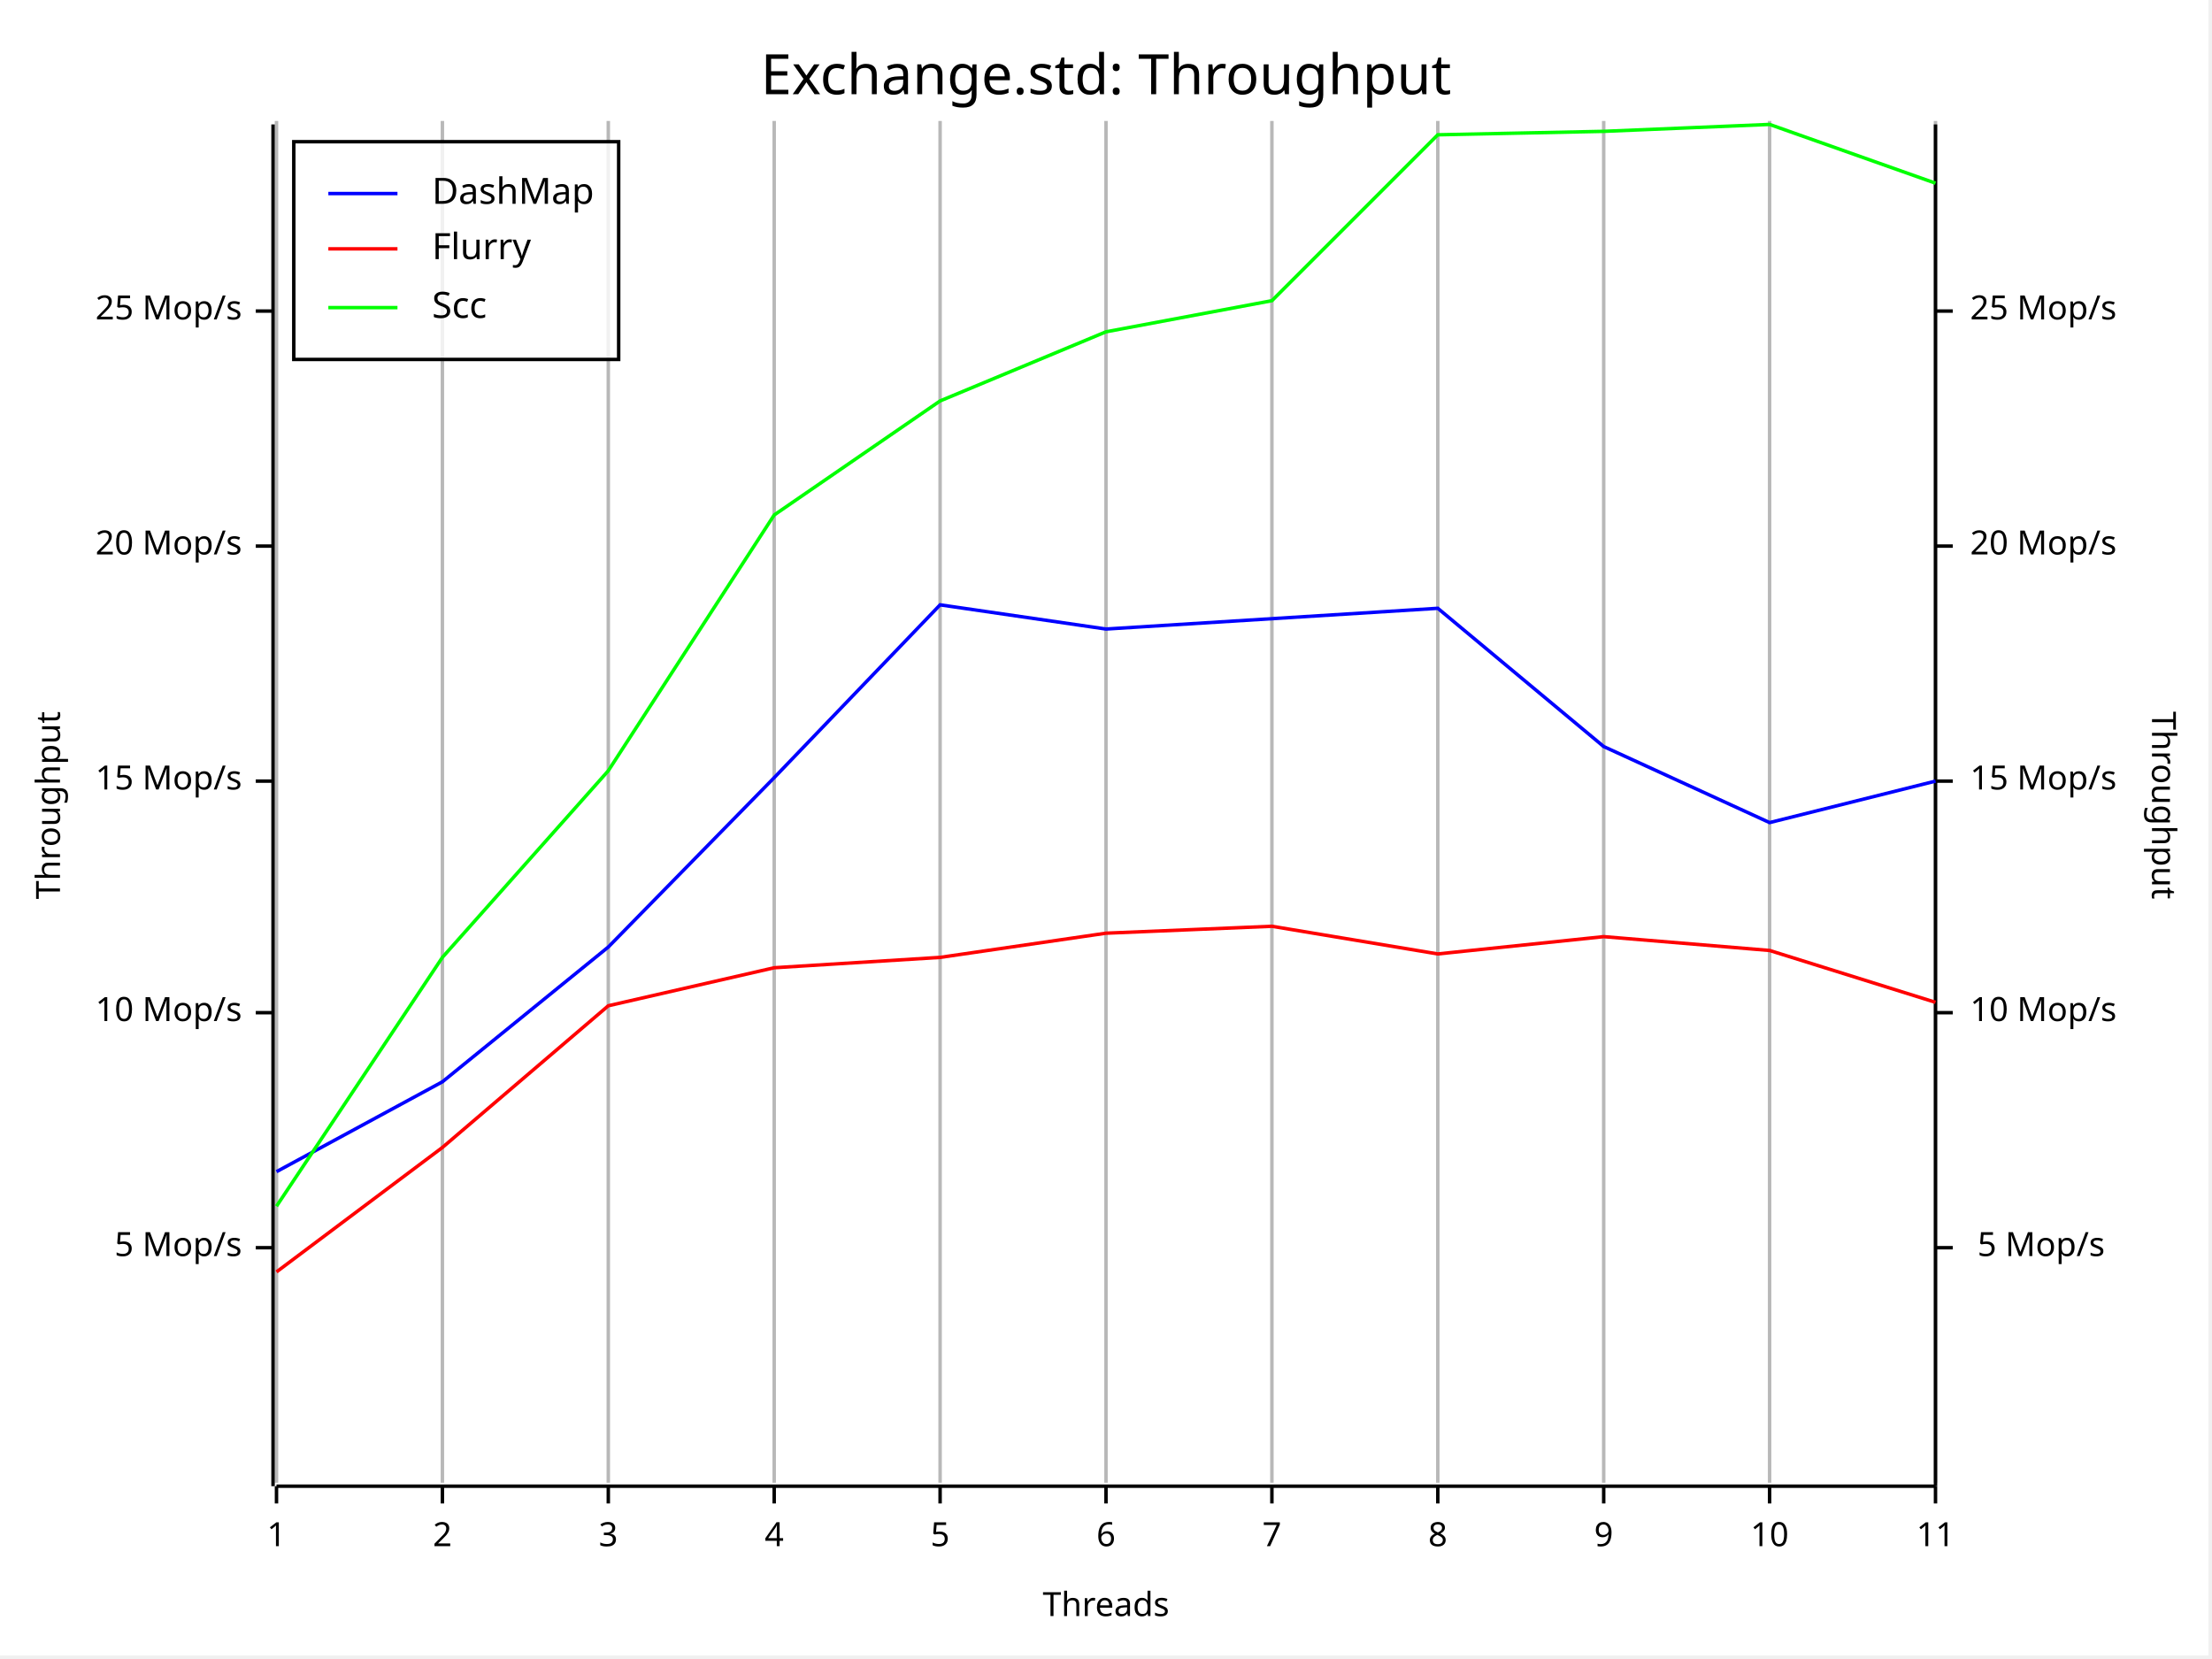
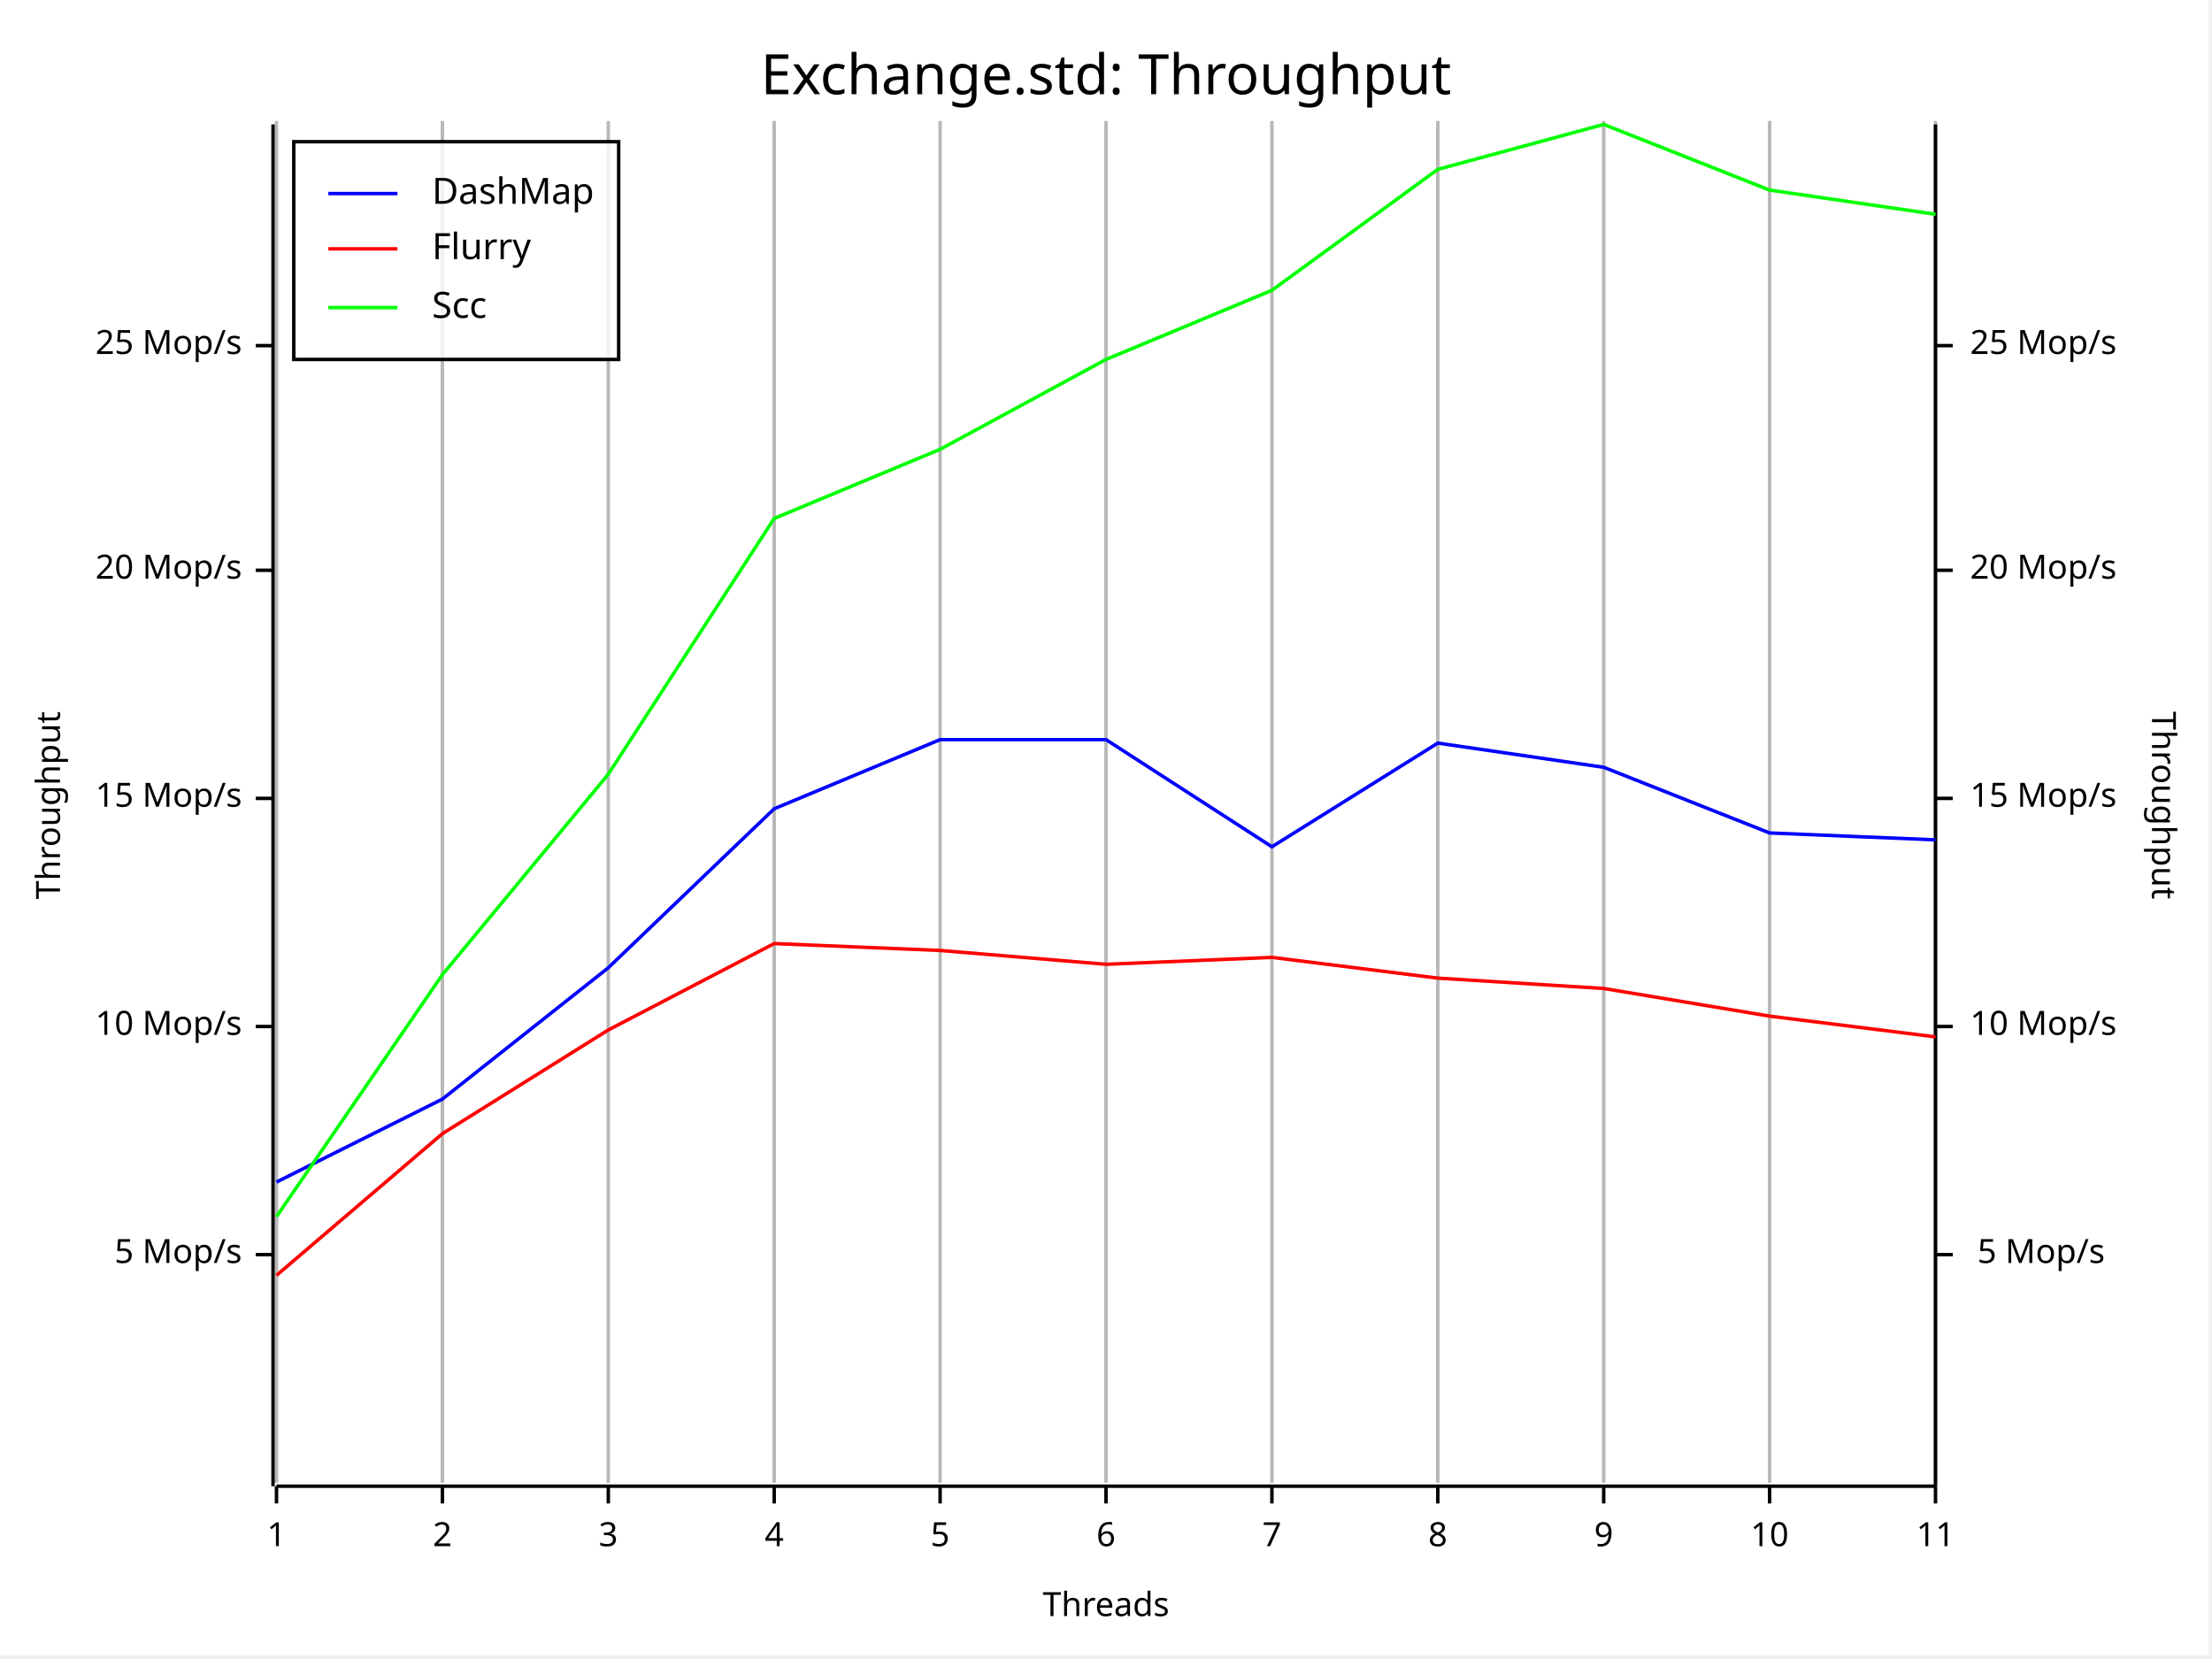
<svg xmlns="http://www.w3.org/2000/svg" width="640" height="480" viewBox="0 0 640 480">
  <rect x="0" y="0" width="639" height="479" opacity="1" fill="#FFFFFF" stroke="none" />
  <text x="320" y="15" dy="0.76em" text-anchor="middle" font-family="Fira Code" font-size="16.129" opacity="1" fill="#000000">
Exchange.std: Throughput
</text>
  <line opacity="0.1" stroke="#000000" stroke-width="1" x1="80" y1="429" x2="80" y2="35" />
  <line opacity="0.1" stroke="#000000" stroke-width="1" x1="128" y1="429" x2="128" y2="35" />
  <line opacity="0.1" stroke="#000000" stroke-width="1" x1="176" y1="429" x2="176" y2="35" />
  <line opacity="0.1" stroke="#000000" stroke-width="1" x1="224" y1="429" x2="224" y2="35" />
  <line opacity="0.1" stroke="#000000" stroke-width="1" x1="272" y1="429" x2="272" y2="35" />
  <line opacity="0.1" stroke="#000000" stroke-width="1" x1="320" y1="429" x2="320" y2="35" />
  <line opacity="0.1" stroke="#000000" stroke-width="1" x1="368" y1="429" x2="368" y2="35" />
  <line opacity="0.1" stroke="#000000" stroke-width="1" x1="416" y1="429" x2="416" y2="35" />
  <line opacity="0.1" stroke="#000000" stroke-width="1" x1="464" y1="429" x2="464" y2="35" />
  <line opacity="0.1" stroke="#000000" stroke-width="1" x1="512" y1="429" x2="512" y2="35" />
  <line opacity="0.1" stroke="#000000" stroke-width="1" x1="560" y1="429" x2="560" y2="35" />
  <text x="10" y="233" dy="0.76em" text-anchor="middle" font-family="sans-serif" font-size="9.677" opacity="1" fill="#000000" transform="rotate(270, 10, 233)">
Throughput
</text>
  <text x="320" y="470" dy="-0.5ex" text-anchor="middle" font-family="sans-serif" font-size="9.677" opacity="1" fill="#000000">
Threads
</text>
  <text x="630" y="233" dy="0.76em" text-anchor="middle" font-family="sans-serif" font-size="9.677" opacity="1" fill="#000000" transform="rotate(90, 630, 233)">
Throughput
</text>
  <line opacity="0.2" stroke="#000000" stroke-width="1" x1="80" y1="429" x2="80" y2="35" />
  <line opacity="0.2" stroke="#000000" stroke-width="1" x1="128" y1="429" x2="128" y2="35" />
  <line opacity="0.2" stroke="#000000" stroke-width="1" x1="176" y1="429" x2="176" y2="35" />
  <line opacity="0.2" stroke="#000000" stroke-width="1" x1="224" y1="429" x2="224" y2="35" />
  <line opacity="0.2" stroke="#000000" stroke-width="1" x1="272" y1="429" x2="272" y2="35" />
  <line opacity="0.2" stroke="#000000" stroke-width="1" x1="320" y1="429" x2="320" y2="35" />
  <line opacity="0.2" stroke="#000000" stroke-width="1" x1="368" y1="429" x2="368" y2="35" />
  <line opacity="0.2" stroke="#000000" stroke-width="1" x1="416" y1="429" x2="416" y2="35" />
  <line opacity="0.2" stroke="#000000" stroke-width="1" x1="464" y1="429" x2="464" y2="35" />
  <line opacity="0.2" stroke="#000000" stroke-width="1" x1="512" y1="429" x2="512" y2="35" />
  <line opacity="0.2" stroke="#000000" stroke-width="1" x1="560" y1="429" x2="560" y2="35" />
  <polyline fill="none" opacity="1" stroke="#000000" stroke-width="1" points="79,36 79,430 " />
-   <text x="70" y="361" dy="0.5ex" text-anchor="end" font-family="sans-serif" font-size="9.677" opacity="1" fill="#000000">
+   <text x="70" y="363" dy="0.5ex" text-anchor="end" font-family="sans-serif" font-size="9.677" opacity="1" fill="#000000">
5 Mop/s
</text>
-   <polyline fill="none" opacity="1" stroke="#000000" stroke-width="1" points="74,361 79,361 " />
-   <text x="70" y="293" dy="0.5ex" text-anchor="end" font-family="sans-serif" font-size="9.677" opacity="1" fill="#000000">
+   <polyline fill="none" opacity="1" stroke="#000000" stroke-width="1" points="74,363 79,363 " />
+   <text x="70" y="297" dy="0.5ex" text-anchor="end" font-family="sans-serif" font-size="9.677" opacity="1" fill="#000000">
10 Mop/s
</text>
-   <polyline fill="none" opacity="1" stroke="#000000" stroke-width="1" points="74,293 79,293 " />
-   <text x="70" y="226" dy="0.5ex" text-anchor="end" font-family="sans-serif" font-size="9.677" opacity="1" fill="#000000">
+   <polyline fill="none" opacity="1" stroke="#000000" stroke-width="1" points="74,297 79,297 " />
+   <text x="70" y="231" dy="0.5ex" text-anchor="end" font-family="sans-serif" font-size="9.677" opacity="1" fill="#000000">
15 Mop/s
</text>
-   <polyline fill="none" opacity="1" stroke="#000000" stroke-width="1" points="74,226 79,226 " />
-   <text x="70" y="158" dy="0.5ex" text-anchor="end" font-family="sans-serif" font-size="9.677" opacity="1" fill="#000000">
+   <polyline fill="none" opacity="1" stroke="#000000" stroke-width="1" points="74,231 79,231 " />
+   <text x="70" y="165" dy="0.5ex" text-anchor="end" font-family="sans-serif" font-size="9.677" opacity="1" fill="#000000">
20 Mop/s
</text>
-   <polyline fill="none" opacity="1" stroke="#000000" stroke-width="1" points="74,158 79,158 " />
-   <text x="70" y="90" dy="0.5ex" text-anchor="end" font-family="sans-serif" font-size="9.677" opacity="1" fill="#000000">
+   <polyline fill="none" opacity="1" stroke="#000000" stroke-width="1" points="74,165 79,165 " />
+   <text x="70" y="100" dy="0.5ex" text-anchor="end" font-family="sans-serif" font-size="9.677" opacity="1" fill="#000000">
25 Mop/s
</text>
-   <polyline fill="none" opacity="1" stroke="#000000" stroke-width="1" points="74,90 79,90 " />
+   <polyline fill="none" opacity="1" stroke="#000000" stroke-width="1" points="74,100 79,100 " />
  <polyline fill="none" opacity="1" stroke="#000000" stroke-width="1" points="80,430 560,430 " />
  <text x="80" y="440" dy="0.76em" text-anchor="middle" font-family="sans-serif" font-size="9.677" opacity="1" fill="#000000">
1
</text>
  <polyline fill="none" opacity="1" stroke="#000000" stroke-width="1" points="80,430 80,435 " />
  <text x="128" y="440" dy="0.76em" text-anchor="middle" font-family="sans-serif" font-size="9.677" opacity="1" fill="#000000">
2
</text>
  <polyline fill="none" opacity="1" stroke="#000000" stroke-width="1" points="128,430 128,435 " />
  <text x="176" y="440" dy="0.76em" text-anchor="middle" font-family="sans-serif" font-size="9.677" opacity="1" fill="#000000">
3
</text>
  <polyline fill="none" opacity="1" stroke="#000000" stroke-width="1" points="176,430 176,435 " />
  <text x="224" y="440" dy="0.76em" text-anchor="middle" font-family="sans-serif" font-size="9.677" opacity="1" fill="#000000">
4
</text>
  <polyline fill="none" opacity="1" stroke="#000000" stroke-width="1" points="224,430 224,435 " />
  <text x="272" y="440" dy="0.76em" text-anchor="middle" font-family="sans-serif" font-size="9.677" opacity="1" fill="#000000">
5
</text>
  <polyline fill="none" opacity="1" stroke="#000000" stroke-width="1" points="272,430 272,435 " />
  <text x="320" y="440" dy="0.76em" text-anchor="middle" font-family="sans-serif" font-size="9.677" opacity="1" fill="#000000">
6
</text>
  <polyline fill="none" opacity="1" stroke="#000000" stroke-width="1" points="320,430 320,435 " />
  <text x="368" y="440" dy="0.76em" text-anchor="middle" font-family="sans-serif" font-size="9.677" opacity="1" fill="#000000">
7
</text>
  <polyline fill="none" opacity="1" stroke="#000000" stroke-width="1" points="368,430 368,435 " />
  <text x="416" y="440" dy="0.76em" text-anchor="middle" font-family="sans-serif" font-size="9.677" opacity="1" fill="#000000">
8
</text>
  <polyline fill="none" opacity="1" stroke="#000000" stroke-width="1" points="416,430 416,435 " />
  <text x="464" y="440" dy="0.76em" text-anchor="middle" font-family="sans-serif" font-size="9.677" opacity="1" fill="#000000">
9
</text>
  <polyline fill="none" opacity="1" stroke="#000000" stroke-width="1" points="464,430 464,435 " />
  <text x="512" y="440" dy="0.76em" text-anchor="middle" font-family="sans-serif" font-size="9.677" opacity="1" fill="#000000">
10
</text>
  <polyline fill="none" opacity="1" stroke="#000000" stroke-width="1" points="512,430 512,435 " />
  <text x="560" y="440" dy="0.76em" text-anchor="middle" font-family="sans-serif" font-size="9.677" opacity="1" fill="#000000">
11
</text>
  <polyline fill="none" opacity="1" stroke="#000000" stroke-width="1" points="560,430 560,435 " />
  <polyline fill="none" opacity="1" stroke="#000000" stroke-width="1" points="560,36 560,430 " />
-   <text x="609" y="361" dy="0.5ex" text-anchor="end" font-family="sans-serif" font-size="9.677" opacity="1" fill="#000000">
+   <text x="609" y="363" dy="0.5ex" text-anchor="end" font-family="sans-serif" font-size="9.677" opacity="1" fill="#000000">
5 Mop/s
</text>
-   <polyline fill="none" opacity="1" stroke="#000000" stroke-width="1" points="560,361 565,361 " />
-   <text x="570" y="293" dy="0.5ex" text-anchor="start" font-family="sans-serif" font-size="9.677" opacity="1" fill="#000000">
+   <polyline fill="none" opacity="1" stroke="#000000" stroke-width="1" points="560,363 565,363 " />
+   <text x="570" y="297" dy="0.5ex" text-anchor="start" font-family="sans-serif" font-size="9.677" opacity="1" fill="#000000">
10 Mop/s
</text>
-   <polyline fill="none" opacity="1" stroke="#000000" stroke-width="1" points="560,293 565,293 " />
-   <text x="570" y="226" dy="0.5ex" text-anchor="start" font-family="sans-serif" font-size="9.677" opacity="1" fill="#000000">
+   <polyline fill="none" opacity="1" stroke="#000000" stroke-width="1" points="560,297 565,297 " />
+   <text x="570" y="231" dy="0.5ex" text-anchor="start" font-family="sans-serif" font-size="9.677" opacity="1" fill="#000000">
15 Mop/s
</text>
-   <polyline fill="none" opacity="1" stroke="#000000" stroke-width="1" points="560,226 565,226 " />
-   <text x="570" y="158" dy="0.5ex" text-anchor="start" font-family="sans-serif" font-size="9.677" opacity="1" fill="#000000">
+   <polyline fill="none" opacity="1" stroke="#000000" stroke-width="1" points="560,231 565,231 " />
+   <text x="570" y="165" dy="0.5ex" text-anchor="start" font-family="sans-serif" font-size="9.677" opacity="1" fill="#000000">
20 Mop/s
</text>
-   <polyline fill="none" opacity="1" stroke="#000000" stroke-width="1" points="560,158 565,158 " />
-   <text x="570" y="90" dy="0.5ex" text-anchor="start" font-family="sans-serif" font-size="9.677" opacity="1" fill="#000000">
+   <polyline fill="none" opacity="1" stroke="#000000" stroke-width="1" points="560,165 565,165 " />
+   <text x="570" y="100" dy="0.5ex" text-anchor="start" font-family="sans-serif" font-size="9.677" opacity="1" fill="#000000">
25 Mop/s
</text>
-   <polyline fill="none" opacity="1" stroke="#000000" stroke-width="1" points="560,90 565,90 " />
-   <polyline fill="none" opacity="1" stroke="#0000FF" stroke-width="1" points="80,339 128,313 176,274 224,225 272,175 320,182 368,179 416,176 464,216 512,238 560,226 " />
-   <polyline fill="none" opacity="1" stroke="#FF0000" stroke-width="1" points="80,368 128,332 176,291 224,280 272,277 320,270 368,268 416,276 464,271 512,275 560,290 " />
-   <polyline fill="none" opacity="1" stroke="#00FF00" stroke-width="1" points="80,349 128,277 176,223 224,149 272,116 320,96 368,87 416,39 464,38 512,36 560,53 " />
+   <polyline fill="none" opacity="1" stroke="#000000" stroke-width="1" points="560,100 565,100 " />
+   <polyline fill="none" opacity="1" stroke="#0000FF" stroke-width="1" points="80,342 128,318 176,280 224,234 272,214 320,214 368,245 416,215 464,222 512,241 560,243 " />
+   <polyline fill="none" opacity="1" stroke="#FF0000" stroke-width="1" points="80,369 128,328 176,298 224,273 272,275 320,279 368,277 416,283 464,286 512,294 560,300 " />
+   <polyline fill="none" opacity="1" stroke="#00FF00" stroke-width="1" points="80,352 128,282 176,224 224,150 272,130 320,104 368,84 416,49 464,36 512,55 560,62 " />
  <rect x="85" y="41" width="94" height="63" opacity="0.8" fill="#FFFFFF" stroke="none" />
  <rect x="85" y="41" width="94" height="63" opacity="1" fill="none" stroke="#000000" />
  <text x="125" y="51" dy="0.76em" text-anchor="start" font-family="Fira Code" font-size="10.484" opacity="1" fill="#000000">
DashMap
</text>
  <text x="125" y="67" dy="0.76em" text-anchor="start" font-family="Fira Code" font-size="10.484" opacity="1" fill="#000000">
Flurry
</text>
  <text x="125" y="84" dy="0.76em" text-anchor="start" font-family="Fira Code" font-size="10.484" opacity="1" fill="#000000">
Scc
</text>
  <polyline fill="none" opacity="1" stroke="#0000FF" stroke-width="1" points="95,56 115,56 " />
  <polyline fill="none" opacity="1" stroke="#FF0000" stroke-width="1" points="95,72 115,72 " />
  <polyline fill="none" opacity="1" stroke="#00FF00" stroke-width="1" points="95,89 115,89 " />
</svg>
